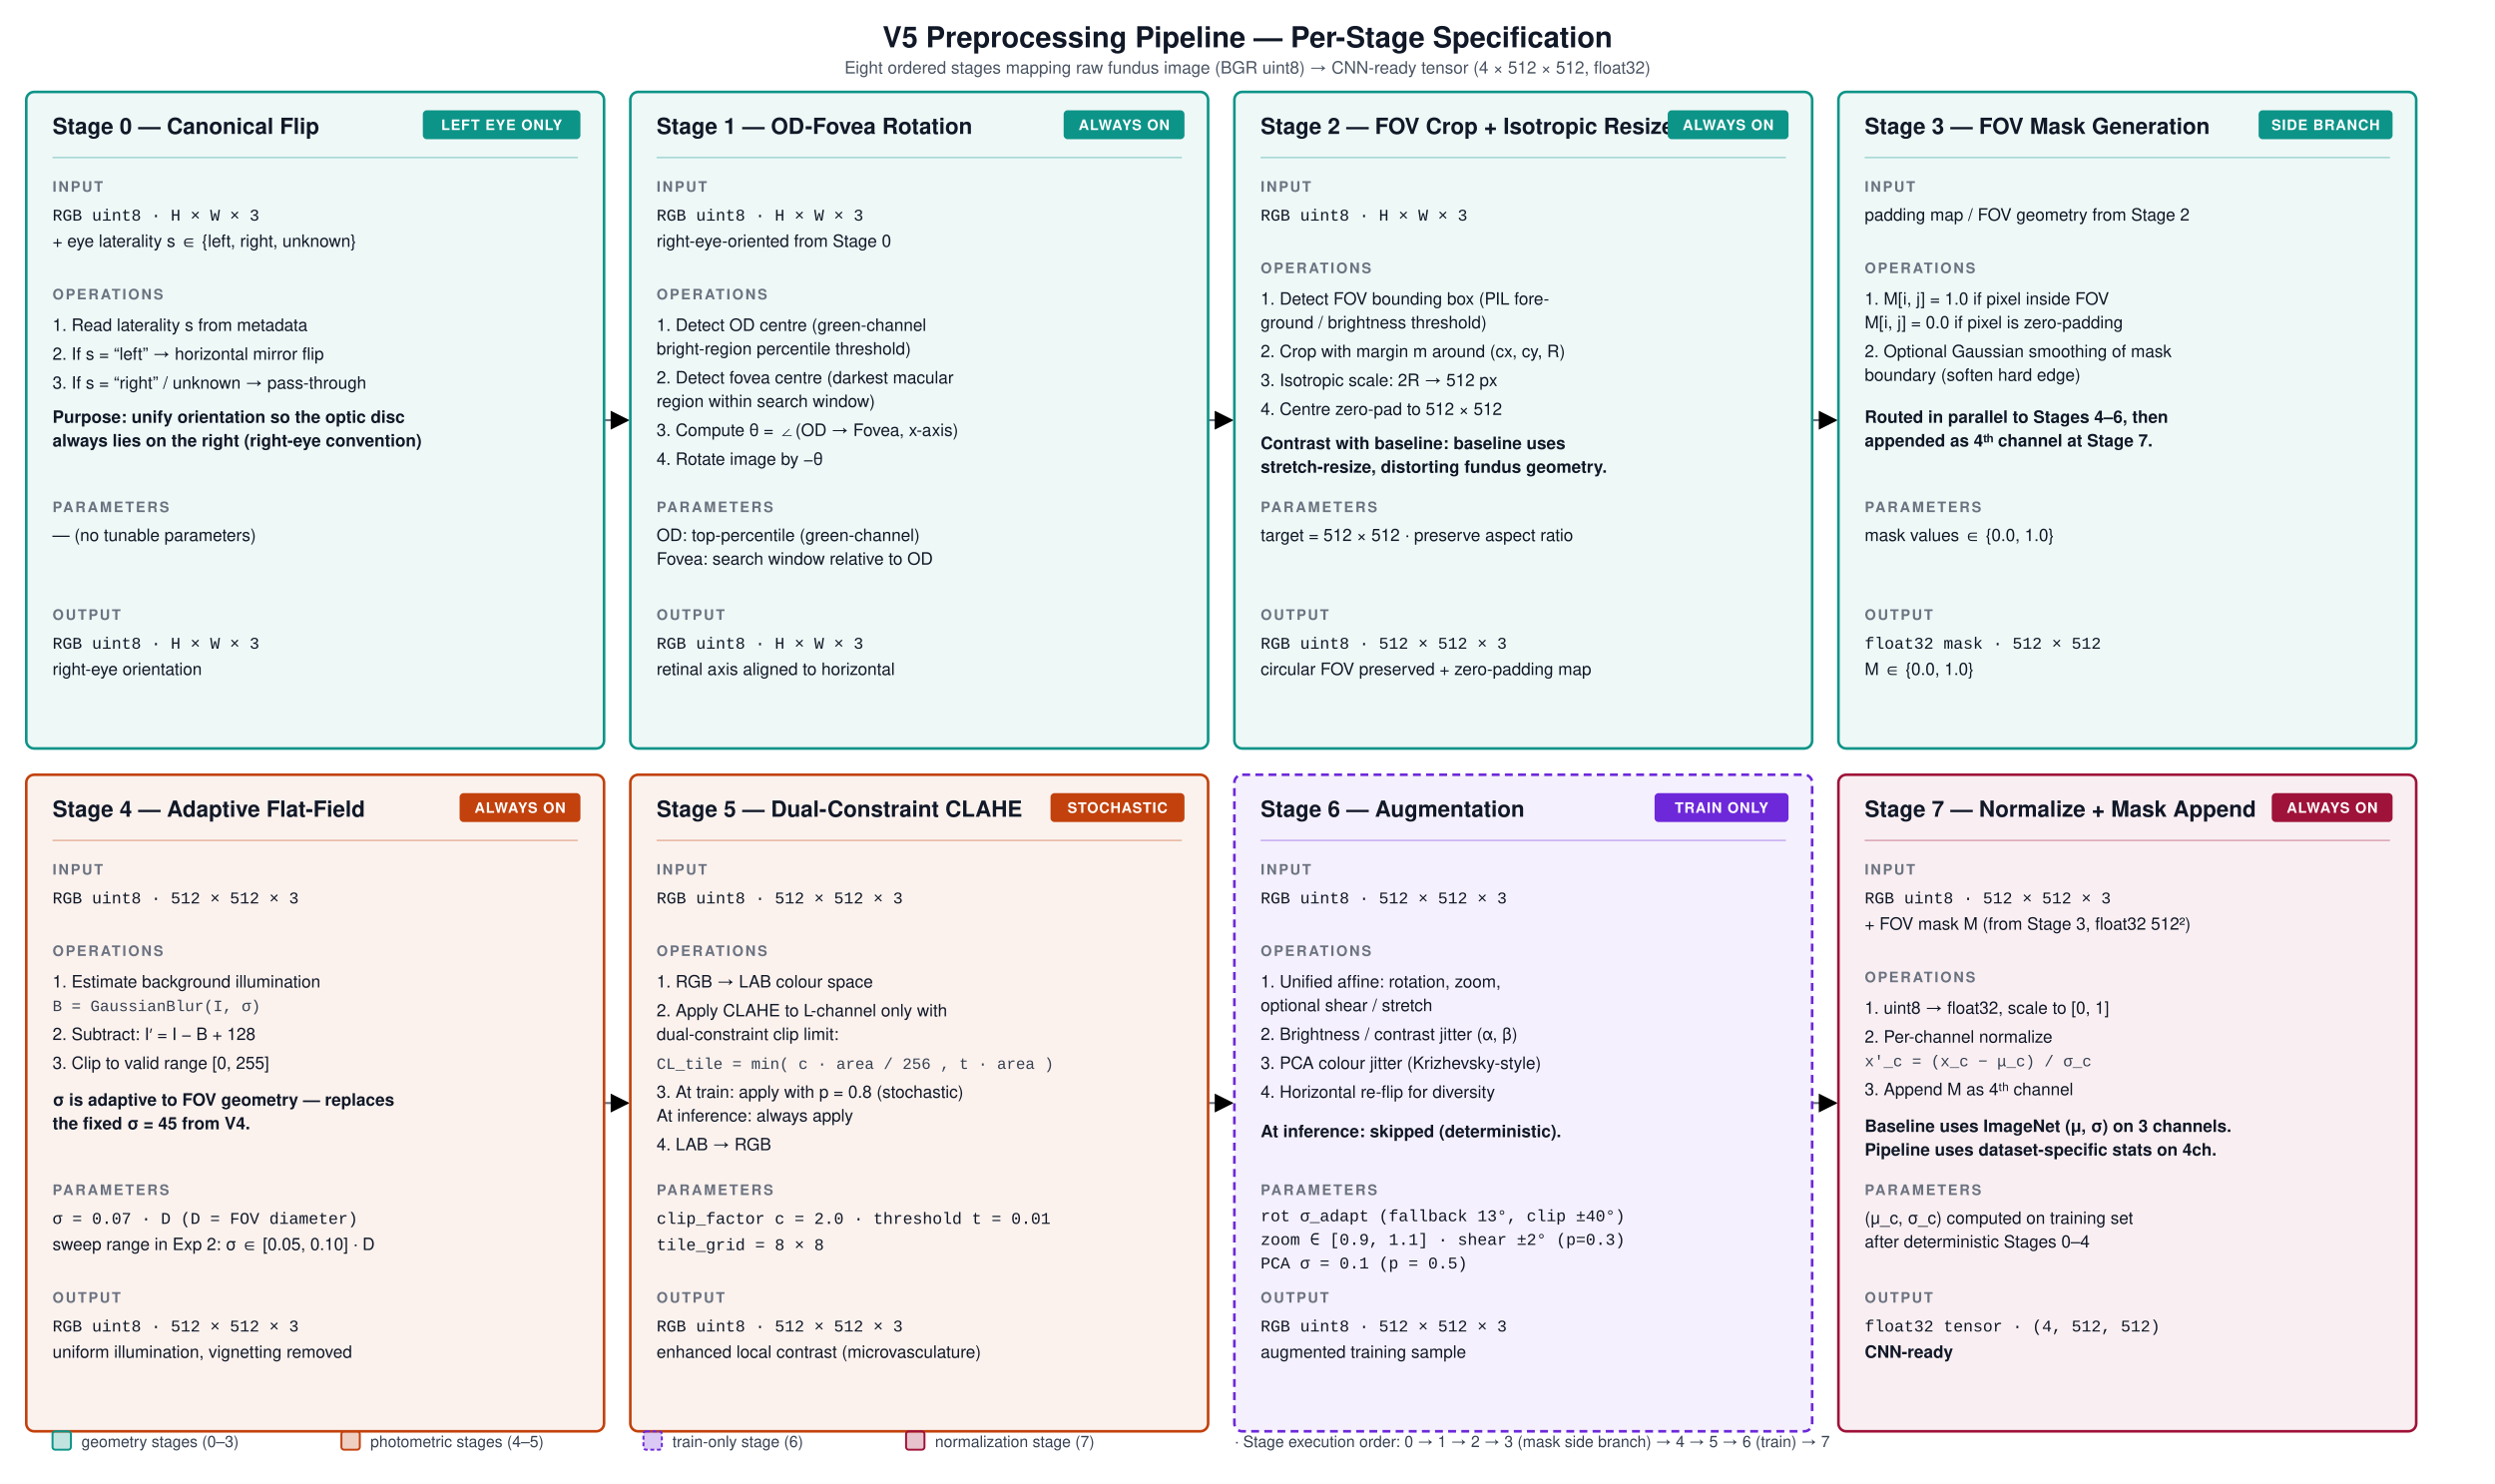
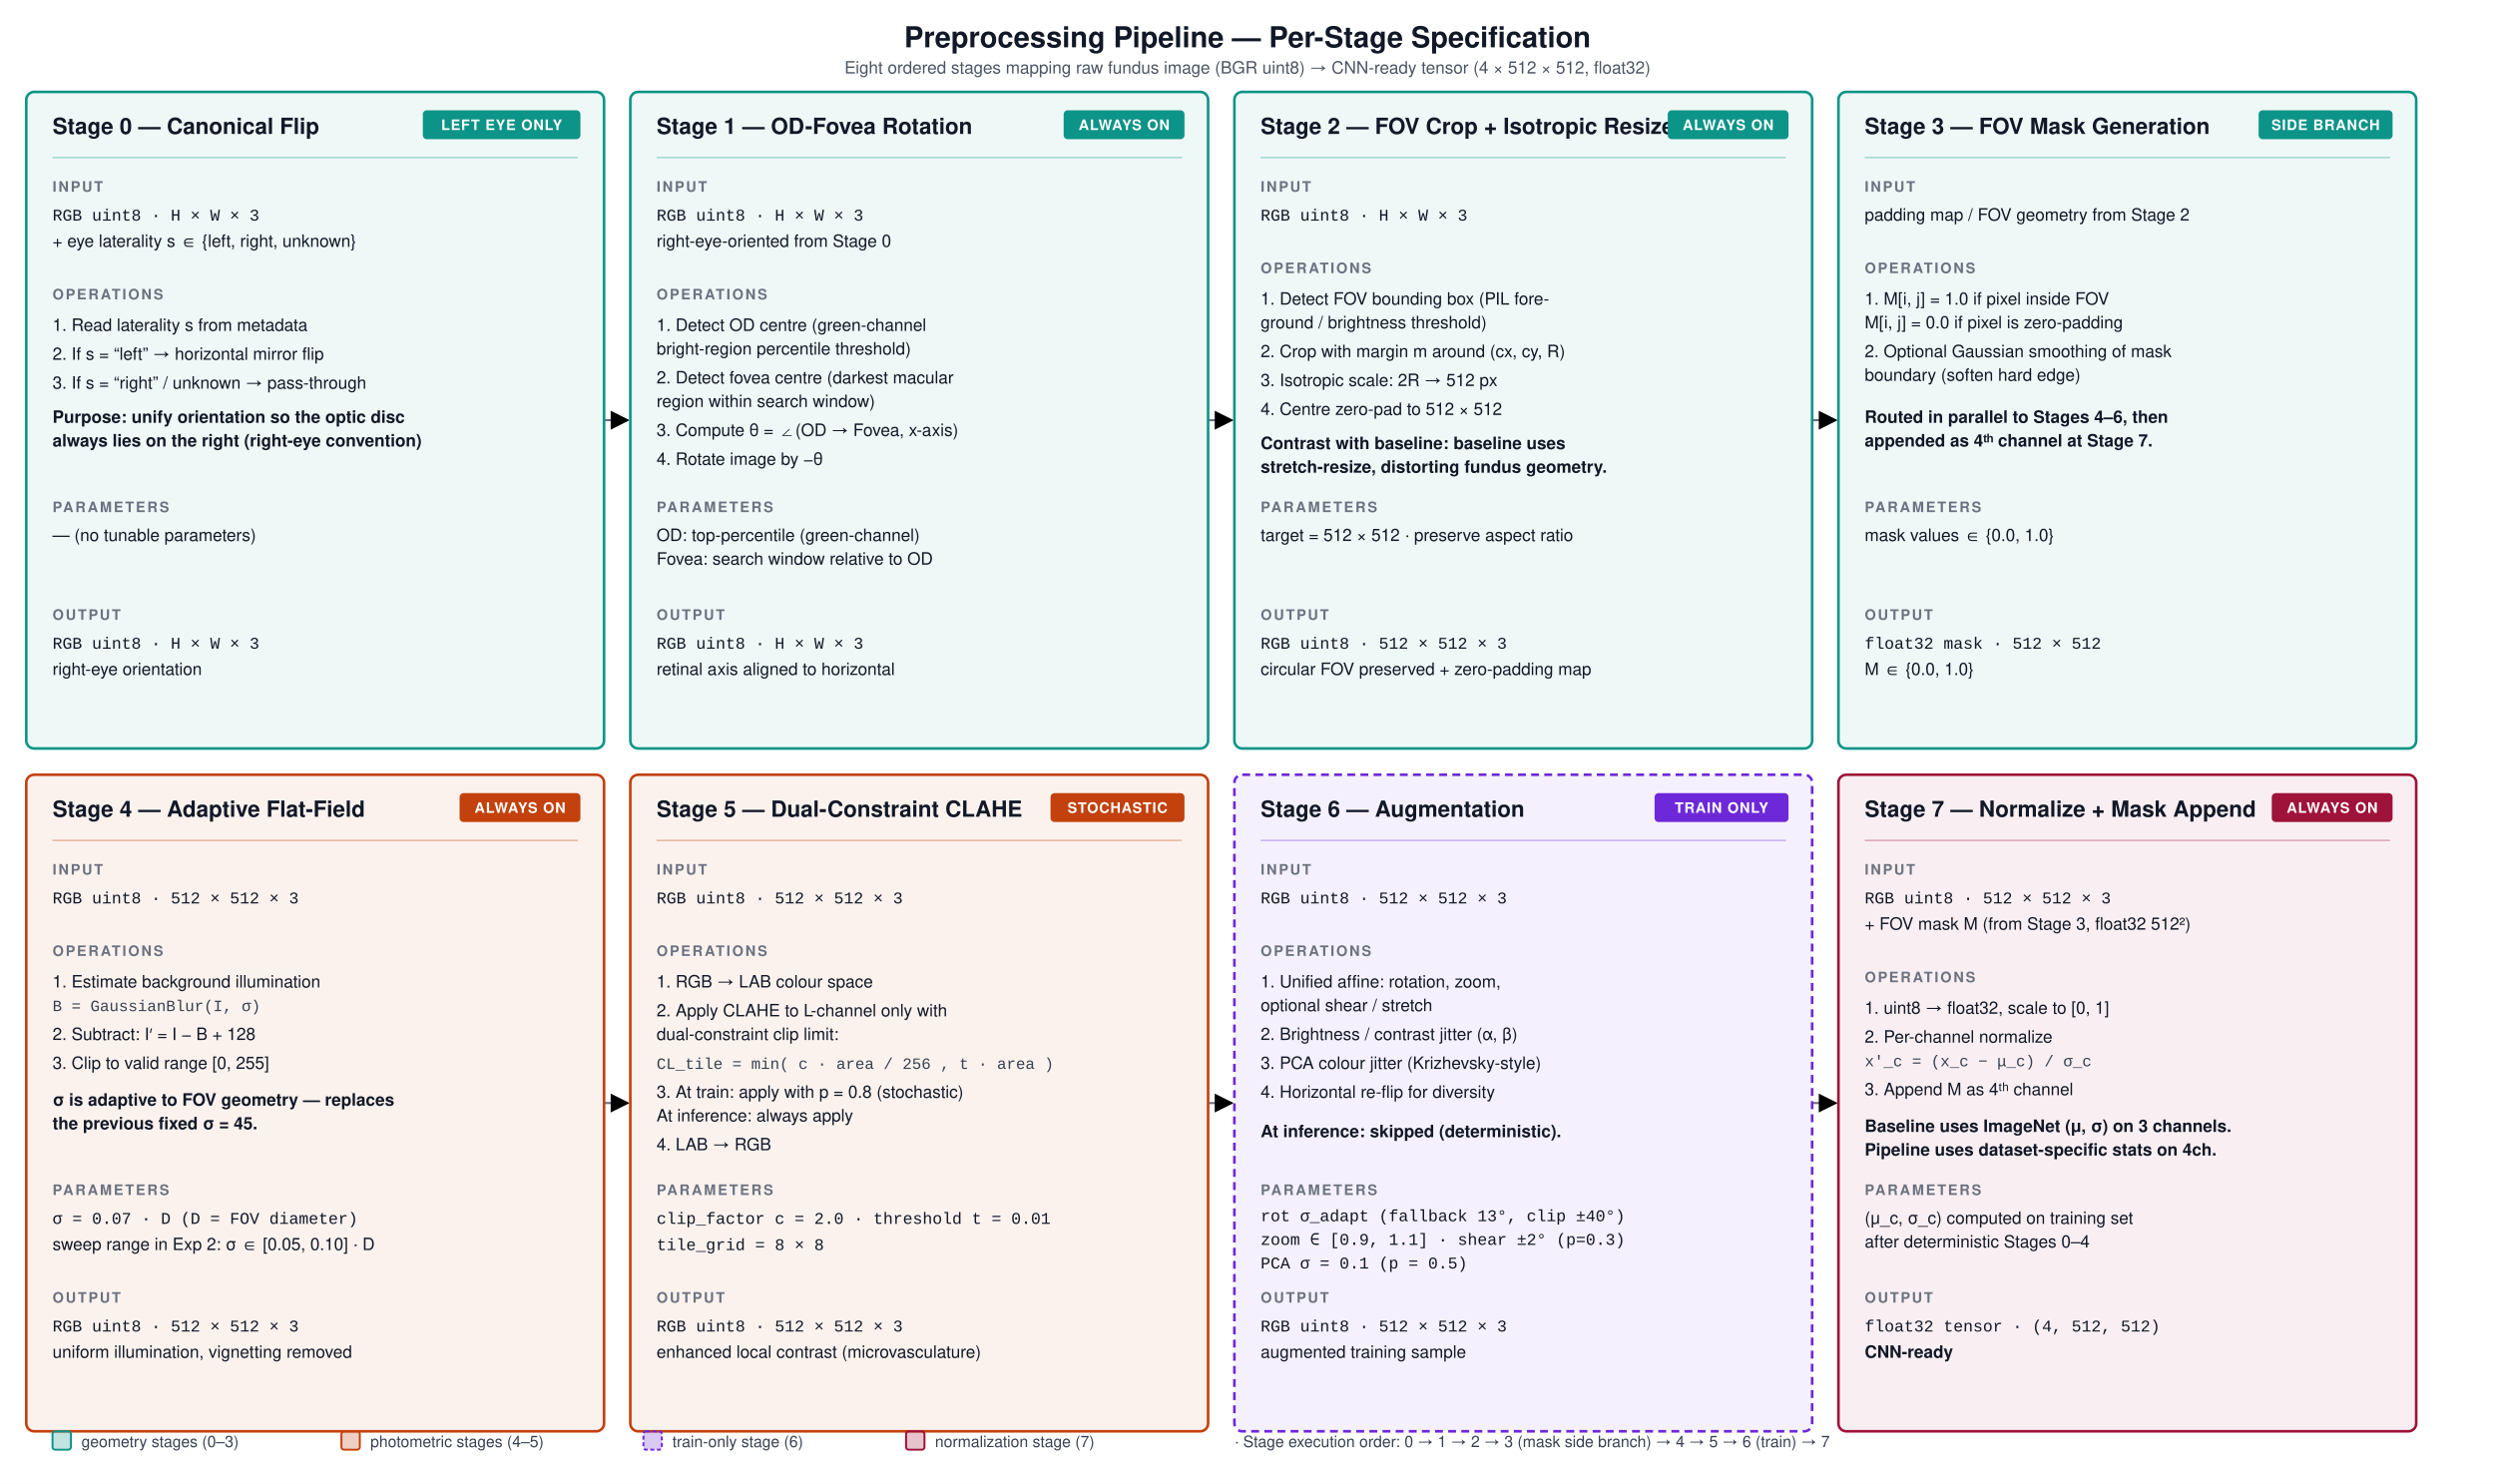
<svg xmlns="http://www.w3.org/2000/svg" viewBox="0 0 1900 1130" width="1900" height="1130">
  <defs>
    <marker id="arrowhead" viewBox="0 0 10 10" refX="9" refY="5" markerWidth="9" markerHeight="9" orient="auto-start-reverse">
      <path d="M0,0 L10,5 L0,10 z" fill="#000000" />
    </marker>
    <style>
      .doc-ttl    { font-family: -apple-system, BlinkMacSystemFont, "Segoe UI", Helvetica, Arial, sans-serif; font-weight: 700; fill: #111827; font-size: 22px; }
      .doc-sub    { font-family: -apple-system, BlinkMacSystemFont, "Segoe UI", Helvetica, Arial, sans-serif; font-weight: 400; fill: #4b5563; font-size: 13px; }
      .pnl-ttl    { font-family: -apple-system, BlinkMacSystemFont, "Segoe UI", Helvetica, Arial, sans-serif; font-weight: 700; fill: #111827; font-size: 17px; }
      .pnl-mode   { font-family: -apple-system, BlinkMacSystemFont, "Segoe UI", Helvetica, Arial, sans-serif; font-weight: 600; fill: #ffffff; font-size: 11px; letter-spacing: 0.6px; }
      .sec-hdr    { font-family: -apple-system, BlinkMacSystemFont, "Segoe UI", Helvetica, Arial, sans-serif; font-weight: 700; fill: #6b7280; font-size: 11px; letter-spacing: 1.4px; }
      .body       { font-family: -apple-system, BlinkMacSystemFont, "Segoe UI", Helvetica, Arial, sans-serif; font-weight: 400; fill: #111827; font-size: 13px; }
      .body-em    { font-family: -apple-system, BlinkMacSystemFont, "Segoe UI", Helvetica, Arial, sans-serif; font-weight: 600; fill: #111827; font-size: 13px; }
      .mono       { font-family: "SFMono-Regular", Consolas, "Liberation Mono", Menlo, monospace; font-weight: 500; fill: #111827; font-size: 12.5px; }
      .mono-dim   { font-family: "SFMono-Regular", Consolas, "Liberation Mono", Menlo, monospace; font-weight: 400; fill: #374151; font-size: 12px; }
      .arrow-num  { font-family: -apple-system, BlinkMacSystemFont, "Segoe UI", Helvetica, Arial, sans-serif; font-weight: 700; fill: #6b7280; font-size: 13px; }
      .legend-txt { font-family: -apple-system, BlinkMacSystemFont, "Segoe UI", Helvetica, Arial, sans-serif; font-weight: 400; fill: #374151; font-size: 12px; }
      .edge       { fill: none; stroke: #6b7280; stroke-width: 1.6; }
    </style>
  </defs>
  <rect width="1900" height="1130" fill="#ffffff" />
-   <text x="950" y="36" text-anchor="middle" class="doc-ttl">V5 Preprocessing Pipeline — Per-Stage Specification</text>
+   <text x="950" y="36" text-anchor="middle" class="doc-ttl">Preprocessing Pipeline — Per-Stage Specification</text>
  <text x="950" y="56" text-anchor="middle" class="doc-sub">Eight ordered stages mapping raw fundus image (BGR uint8) → CNN-ready tensor (4 × 512 × 512, float32)</text>
  <line x1="460" y1="320" x2="478" y2="320" class="edge" marker-end="url(#arrowhead)" />
  <line x1="920" y1="320" x2="938" y2="320" class="edge" marker-end="url(#arrowhead)" />
  <line x1="1380" y1="320" x2="1398" y2="320" class="edge" marker-end="url(#arrowhead)" />
  <line x1="460" y1="840" x2="478" y2="840" class="edge" marker-end="url(#arrowhead)" />
  <line x1="920" y1="840" x2="938" y2="840" class="edge" marker-end="url(#arrowhead)" />
  <line x1="1380" y1="840" x2="1398" y2="840" class="edge" marker-end="url(#arrowhead)" />
  <g transform="translate(20, 70)">
    <rect width="440" height="500" rx="6" fill="#0d9488" fill-opacity="0.07" stroke="#0d9488" stroke-width="2" />
    <text x="20" y="32" class="pnl-ttl">Stage 0 — Canonical Flip</text>
    <rect x="302" y="14" width="120" height="22" rx="3" fill="#0d9488" />
    <text x="362" y="29" text-anchor="middle" class="pnl-mode">LEFT EYE ONLY</text>
    <line x1="20" y1="50" x2="420" y2="50" stroke="#0d9488" stroke-width="1" stroke-opacity="0.4" />
    <text x="20" y="76" class="sec-hdr">INPUT</text>
    <text x="20" y="98" class="mono">RGB uint8  ·  H × W × 3</text>
    <text x="20" y="118" class="body">+ eye laterality  s ∈ {left, right, unknown}</text>
    <text x="20" y="158" class="sec-hdr">OPERATIONS</text>
    <text x="20" y="182" class="body">1.  Read laterality s from metadata</text>
    <text x="20" y="204" class="body">2.  If s = “left”  →  horizontal mirror flip</text>
    <text x="20" y="226" class="body">3.  If s = “right” / unknown  →  pass-through</text>
    <text x="20" y="252" class="body-em">Purpose:  unify orientation so the optic disc</text>
    <text x="20" y="270" class="body-em">always lies on the right (right-eye convention)</text>
    <text x="20" y="320" class="sec-hdr">PARAMETERS</text>
    <text x="20" y="342" class="body">— (no tunable parameters)</text>
    <text x="20" y="402" class="sec-hdr">OUTPUT</text>
    <text x="20" y="424" class="mono">RGB uint8  ·  H × W × 3</text>
    <text x="20" y="444" class="body">right-eye orientation</text>
  </g>
  <g transform="translate(480, 70)">
    <rect width="440" height="500" rx="6" fill="#0d9488" fill-opacity="0.07" stroke="#0d9488" stroke-width="2" />
    <text x="20" y="32" class="pnl-ttl">Stage 1 — OD-Fovea Rotation</text>
    <rect x="330" y="14" width="92" height="22" rx="3" fill="#0d9488" />
    <text x="376" y="29" text-anchor="middle" class="pnl-mode">ALWAYS ON</text>
    <line x1="20" y1="50" x2="420" y2="50" stroke="#0d9488" stroke-width="1" stroke-opacity="0.4" />
    <text x="20" y="76" class="sec-hdr">INPUT</text>
    <text x="20" y="98" class="mono">RGB uint8  ·  H × W × 3</text>
    <text x="20" y="118" class="body">right-eye-oriented from Stage 0</text>
    <text x="20" y="158" class="sec-hdr">OPERATIONS</text>
    <text x="20" y="182" class="body">1.  Detect OD centre  (green-channel</text>
    <text x="20" y="200" class="body">     bright-region percentile threshold)</text>
    <text x="20" y="222" class="body">2.  Detect fovea centre  (darkest macular</text>
    <text x="20" y="240" class="body">     region within search window)</text>
    <text x="20" y="262" class="body">3.  Compute  θ = ∠(OD → Fovea, x-axis)</text>
    <text x="20" y="284" class="body">4.  Rotate image by  −θ</text>
    <text x="20" y="320" class="sec-hdr">PARAMETERS</text>
    <text x="20" y="342" class="body">OD: top-percentile (green-channel)</text>
    <text x="20" y="360" class="body">Fovea: search window relative to OD</text>
    <text x="20" y="402" class="sec-hdr">OUTPUT</text>
    <text x="20" y="424" class="mono">RGB uint8  ·  H × W × 3</text>
    <text x="20" y="444" class="body">retinal axis aligned to horizontal</text>
  </g>
  <g transform="translate(940, 70)">
    <rect width="440" height="500" rx="6" fill="#0d9488" fill-opacity="0.07" stroke="#0d9488" stroke-width="2" />
    <text x="20" y="32" class="pnl-ttl">Stage 2 — FOV Crop + Isotropic Resize</text>
    <rect x="330" y="14" width="92" height="22" rx="3" fill="#0d9488" />
    <text x="376" y="29" text-anchor="middle" class="pnl-mode">ALWAYS ON</text>
    <line x1="20" y1="50" x2="420" y2="50" stroke="#0d9488" stroke-width="1" stroke-opacity="0.4" />
    <text x="20" y="76" class="sec-hdr">INPUT</text>
    <text x="20" y="98" class="mono">RGB uint8  ·  H × W × 3</text>
    <text x="20" y="138" class="sec-hdr">OPERATIONS</text>
    <text x="20" y="162" class="body">1.  Detect FOV bounding box  (PIL fore-</text>
    <text x="20" y="180" class="body">     ground / brightness threshold)</text>
    <text x="20" y="202" class="body">2.  Crop with margin m around (cx, cy, R)</text>
    <text x="20" y="224" class="body">3.  Isotropic scale:  2R  →  512 px</text>
    <text x="20" y="246" class="body">4.  Centre zero-pad to 512 × 512</text>
    <text x="20" y="272" class="body-em">Contrast with baseline:  baseline uses</text>
    <text x="20" y="290" class="body-em">stretch-resize, distorting fundus geometry.</text>
    <text x="20" y="320" class="sec-hdr">PARAMETERS</text>
    <text x="20" y="342" class="body">target = 512 × 512  ·  preserve aspect ratio</text>
    <text x="20" y="402" class="sec-hdr">OUTPUT</text>
    <text x="20" y="424" class="mono">RGB uint8  ·  512 × 512 × 3</text>
    <text x="20" y="444" class="body">circular FOV preserved + zero-padding map</text>
  </g>
  <g transform="translate(1400, 70)">
    <rect width="440" height="500" rx="6" fill="#0d9488" fill-opacity="0.07" stroke="#0d9488" stroke-width="2" />
    <text x="20" y="32" class="pnl-ttl">Stage 3 — FOV Mask Generation</text>
    <rect x="320" y="14" width="102" height="22" rx="3" fill="#0d9488" />
    <text x="371" y="29" text-anchor="middle" class="pnl-mode">SIDE BRANCH</text>
    <line x1="20" y1="50" x2="420" y2="50" stroke="#0d9488" stroke-width="1" stroke-opacity="0.4" />
    <text x="20" y="76" class="sec-hdr">INPUT</text>
    <text x="20" y="98" class="body">padding map / FOV geometry from Stage 2</text>
    <text x="20" y="138" class="sec-hdr">OPERATIONS</text>
    <text x="20" y="162" class="body">1.  M[i, j] = 1.0  if  pixel inside FOV</text>
    <text x="20" y="180" class="body">     M[i, j] = 0.0  if  pixel is zero-padding</text>
    <text x="20" y="202" class="body">2.  Optional Gaussian smoothing of mask</text>
    <text x="20" y="220" class="body">     boundary (soften hard edge)</text>
    <text x="20" y="252" class="body-em">Routed in parallel to Stages 4–6, then</text>
    <text x="20" y="270" class="body-em">appended as 4ᵗʰ channel at Stage 7.</text>
    <text x="20" y="320" class="sec-hdr">PARAMETERS</text>
    <text x="20" y="342" class="body">mask values  ∈ {0.0, 1.0}</text>
    <text x="20" y="402" class="sec-hdr">OUTPUT</text>
    <text x="20" y="424" class="mono">float32 mask  ·  512 × 512</text>
    <text x="20" y="444" class="body">M ∈ {0.0, 1.0}</text>
  </g>
  <g transform="translate(20, 590)">
    <rect width="440" height="500" rx="6" fill="#c2410c" fill-opacity="0.07" stroke="#c2410c" stroke-width="2" />
    <text x="20" y="32" class="pnl-ttl">Stage 4 — Adaptive Flat-Field</text>
    <rect x="330" y="14" width="92" height="22" rx="3" fill="#c2410c" />
    <text x="376" y="29" text-anchor="middle" class="pnl-mode">ALWAYS ON</text>
    <line x1="20" y1="50" x2="420" y2="50" stroke="#c2410c" stroke-width="1" stroke-opacity="0.4" />
    <text x="20" y="76" class="sec-hdr">INPUT</text>
    <text x="20" y="98" class="mono">RGB uint8  ·  512 × 512 × 3</text>
    <text x="20" y="138" class="sec-hdr">OPERATIONS</text>
    <text x="20" y="162" class="body">1.  Estimate background illumination</text>
    <text x="20" y="180" class="mono-dim">     B = GaussianBlur(I, σ)</text>
    <text x="20" y="202" class="body">2.  Subtract:  I′ = I − B + 128</text>
    <text x="20" y="224" class="body">3.  Clip to valid range  [0, 255]</text>
    <text x="20" y="252" class="body-em">σ is adaptive to FOV geometry — replaces</text>
-     <text x="20" y="270" class="body-em">the fixed σ = 45 from V4.</text>
+     <text x="20" y="270" class="body-em">the previous fixed σ = 45.</text>
    <text x="20" y="320" class="sec-hdr">PARAMETERS</text>
    <text x="20" y="342" class="mono">σ = 0.07 · D    (D = FOV diameter)</text>
    <text x="20" y="362" class="body">sweep range in Exp 2:  σ ∈ [0.05, 0.10] · D</text>
    <text x="20" y="402" class="sec-hdr">OUTPUT</text>
    <text x="20" y="424" class="mono">RGB uint8  ·  512 × 512 × 3</text>
    <text x="20" y="444" class="body">uniform illumination, vignetting removed</text>
  </g>
  <g transform="translate(480, 590)">
    <rect width="440" height="500" rx="6" fill="#c2410c" fill-opacity="0.07" stroke="#c2410c" stroke-width="2" />
    <text x="20" y="32" class="pnl-ttl">Stage 5 — Dual-Constraint CLAHE</text>
    <rect x="320" y="14" width="102" height="22" rx="3" fill="#c2410c" />
    <text x="371" y="29" text-anchor="middle" class="pnl-mode">STOCHASTIC</text>
    <line x1="20" y1="50" x2="420" y2="50" stroke="#c2410c" stroke-width="1" stroke-opacity="0.4" />
    <text x="20" y="76" class="sec-hdr">INPUT</text>
    <text x="20" y="98" class="mono">RGB uint8  ·  512 × 512 × 3</text>
    <text x="20" y="138" class="sec-hdr">OPERATIONS</text>
    <text x="20" y="162" class="body">1.  RGB  →  LAB  colour space</text>
    <text x="20" y="184" class="body">2.  Apply CLAHE to L-channel only with</text>
    <text x="20" y="202" class="body">     dual-constraint clip limit:</text>
    <text x="20" y="224" class="mono-dim">     CL_tile = min( c · area / 256 , t · area )</text>
    <text x="20" y="246" class="body">3.  At train: apply with p = 0.8 (stochastic)</text>
    <text x="20" y="264" class="body">     At inference: always apply</text>
    <text x="20" y="286" class="body">4.  LAB  →  RGB</text>
    <text x="20" y="320" class="sec-hdr">PARAMETERS</text>
    <text x="20" y="342" class="mono">clip_factor c = 2.0   ·   threshold t = 0.01</text>
    <text x="20" y="362" class="mono">tile_grid = 8 × 8</text>
    <text x="20" y="402" class="sec-hdr">OUTPUT</text>
    <text x="20" y="424" class="mono">RGB uint8  ·  512 × 512 × 3</text>
    <text x="20" y="444" class="body">enhanced local contrast (microvasculature)</text>
  </g>
  <g transform="translate(940, 590)">
    <rect width="440" height="500" rx="6" fill="#6d28d9" fill-opacity="0.07" stroke="#6d28d9" stroke-width="2" stroke-dasharray="6 4" />
    <text x="20" y="32" class="pnl-ttl">Stage 6 — Augmentation</text>
    <rect x="320" y="14" width="102" height="22" rx="3" fill="#6d28d9" />
    <text x="371" y="29" text-anchor="middle" class="pnl-mode">TRAIN ONLY</text>
    <line x1="20" y1="50" x2="420" y2="50" stroke="#6d28d9" stroke-width="1" stroke-opacity="0.4" />
    <text x="20" y="76" class="sec-hdr">INPUT</text>
    <text x="20" y="98" class="mono">RGB uint8  ·  512 × 512 × 3</text>
    <text x="20" y="138" class="sec-hdr">OPERATIONS</text>
    <text x="20" y="162" class="body">1.  Unified affine: rotation, zoom,</text>
    <text x="20" y="180" class="body">     optional shear / stretch</text>
    <text x="20" y="202" class="body">2.  Brightness / contrast jitter (α, β)</text>
    <text x="20" y="224" class="body">3.  PCA colour jitter  (Krizhevsky-style)</text>
    <text x="20" y="246" class="body">4.  Horizontal re-flip for diversity</text>
    <text x="20" y="276" class="body-em">At inference: skipped (deterministic).</text>
    <text x="20" y="320" class="sec-hdr">PARAMETERS</text>
    <text x="20" y="340" class="mono">rot σ_adapt (fallback 13°, clip ±40°)</text>
    <text x="20" y="358" class="mono">zoom ∈ [0.9, 1.1]   ·   shear ±2°  (p=0.3)</text>
    <text x="20" y="376" class="mono">PCA σ = 0.1  (p = 0.5)</text>
    <text x="20" y="402" class="sec-hdr">OUTPUT</text>
    <text x="20" y="424" class="mono">RGB uint8  ·  512 × 512 × 3</text>
    <text x="20" y="444" class="body">augmented training sample</text>
  </g>
  <g transform="translate(1400, 590)">
    <rect width="440" height="500" rx="6" fill="#9f1239" fill-opacity="0.07" stroke="#9f1239" stroke-width="2" />
    <text x="20" y="32" class="pnl-ttl">Stage 7 — Normalize + Mask Append</text>
    <rect x="330" y="14" width="92" height="22" rx="3" fill="#9f1239" />
    <text x="376" y="29" text-anchor="middle" class="pnl-mode">ALWAYS ON</text>
    <line x1="20" y1="50" x2="420" y2="50" stroke="#9f1239" stroke-width="1" stroke-opacity="0.4" />
    <text x="20" y="76" class="sec-hdr">INPUT</text>
    <text x="20" y="98" class="mono">RGB uint8  ·  512 × 512 × 3</text>
    <text x="20" y="118" class="body">+ FOV mask M  (from Stage 3, float32 512²)</text>
    <text x="20" y="158" class="sec-hdr">OPERATIONS</text>
    <text x="20" y="182" class="body">1.  uint8  →  float32, scale to  [0, 1]</text>
    <text x="20" y="204" class="body">2.  Per-channel normalize</text>
    <text x="20" y="222" class="mono-dim">     x′_c = (x_c − μ_c) / σ_c</text>
    <text x="20" y="244" class="body">3.  Append M as 4ᵗʰ channel</text>
    <text x="20" y="272" class="body-em">Baseline uses ImageNet (μ, σ) on 3 channels.</text>
    <text x="20" y="290" class="body-em">Pipeline uses dataset-specific stats on 4ch.</text>
    <text x="20" y="320" class="sec-hdr">PARAMETERS</text>
    <text x="20" y="342" class="body">(μ_c, σ_c) computed on training set</text>
    <text x="20" y="360" class="body">after deterministic Stages 0–4</text>
    <text x="20" y="402" class="sec-hdr">OUTPUT</text>
    <text x="20" y="424" class="mono">float32 tensor  ·  (4, 512, 512)</text>
    <text x="20" y="444" class="body-em">CNN-ready</text>
  </g>
  <g transform="translate(40, 1100)">
    <rect x="0" y="-10" width="14" height="14" rx="2" fill="#0d9488" fill-opacity="0.25" stroke="#0d9488" stroke-width="1.5" />
    <text x="22" y="2" class="legend-txt">geometry stages (0–3)</text>
    <rect x="220" y="-10" width="14" height="14" rx="2" fill="#c2410c" fill-opacity="0.25" stroke="#c2410c" stroke-width="1.5" />
    <text x="242" y="2" class="legend-txt">photometric stages (4–5)</text>
    <rect x="450" y="-10" width="14" height="14" rx="2" fill="#6d28d9" fill-opacity="0.25" stroke="#6d28d9" stroke-width="1.5" stroke-dasharray="3 2" />
    <text x="472" y="2" class="legend-txt">train-only stage (6)</text>
    <rect x="650" y="-10" width="14" height="14" rx="2" fill="#9f1239" fill-opacity="0.25" stroke="#9f1239" stroke-width="1.5" />
    <text x="672" y="2" class="legend-txt">normalization stage (7)</text>
    <text x="900" y="2" class="legend-txt">·  Stage execution order: 0 → 1 → 2 → 3 (mask side branch) → 4 → 5 → 6 (train) → 7</text>
  </g>
</svg>
